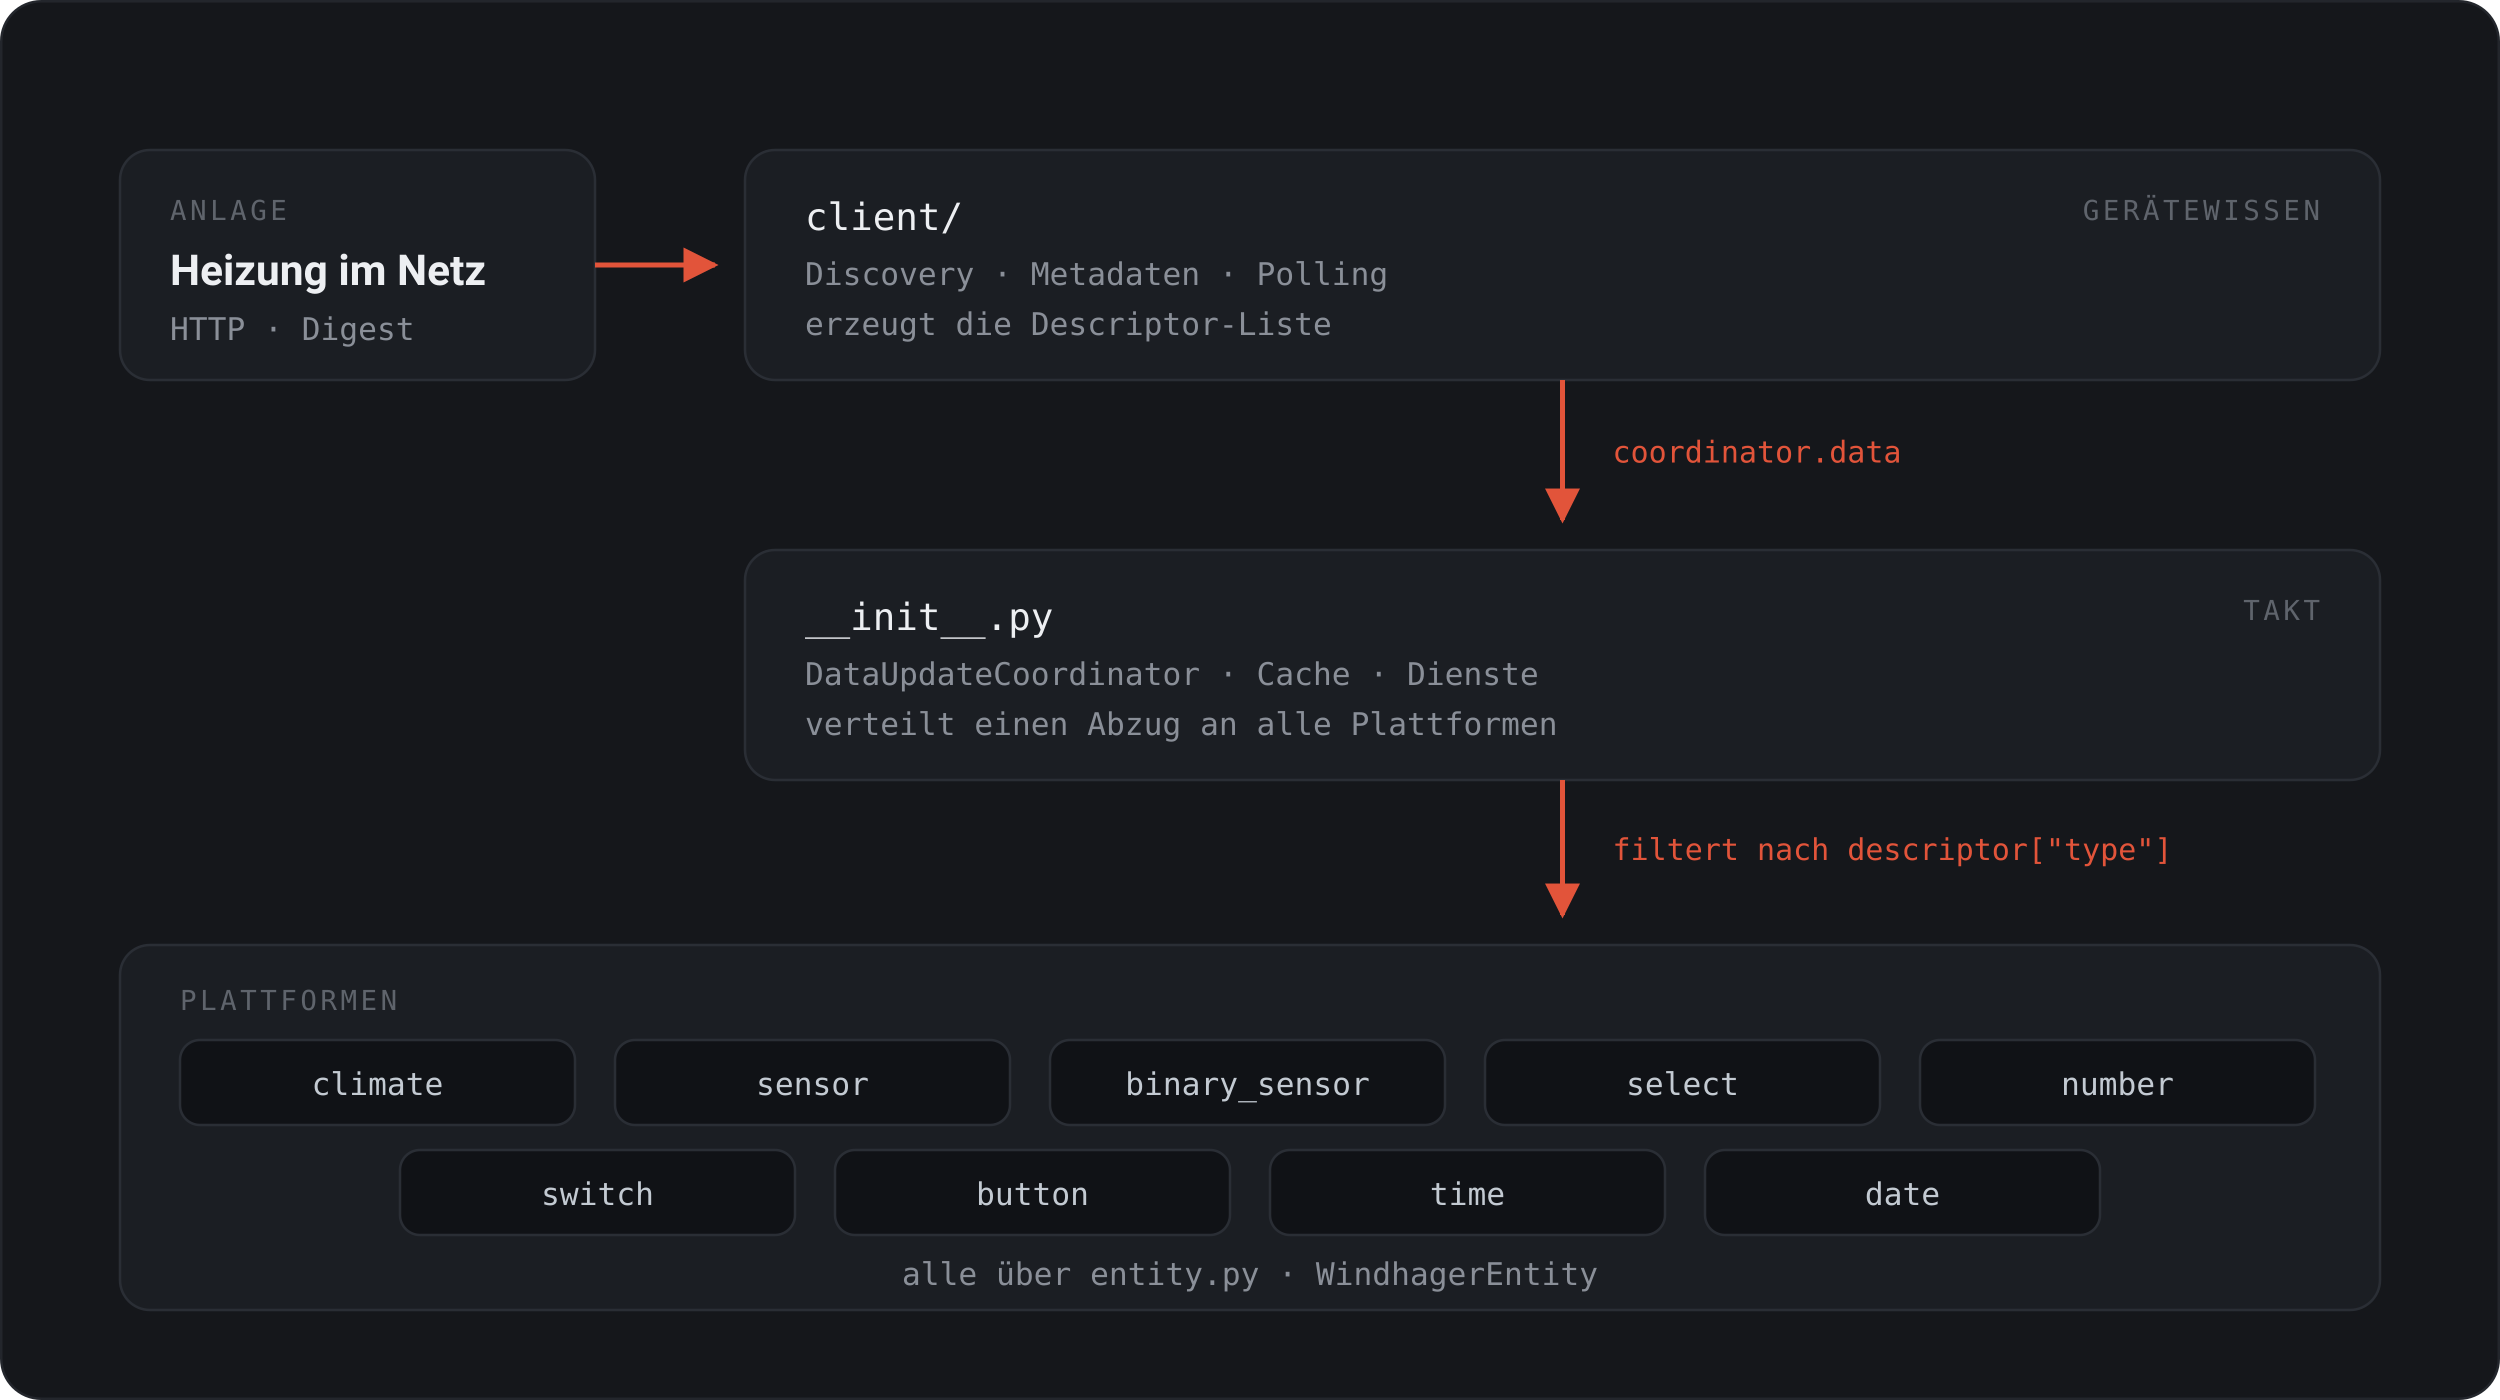
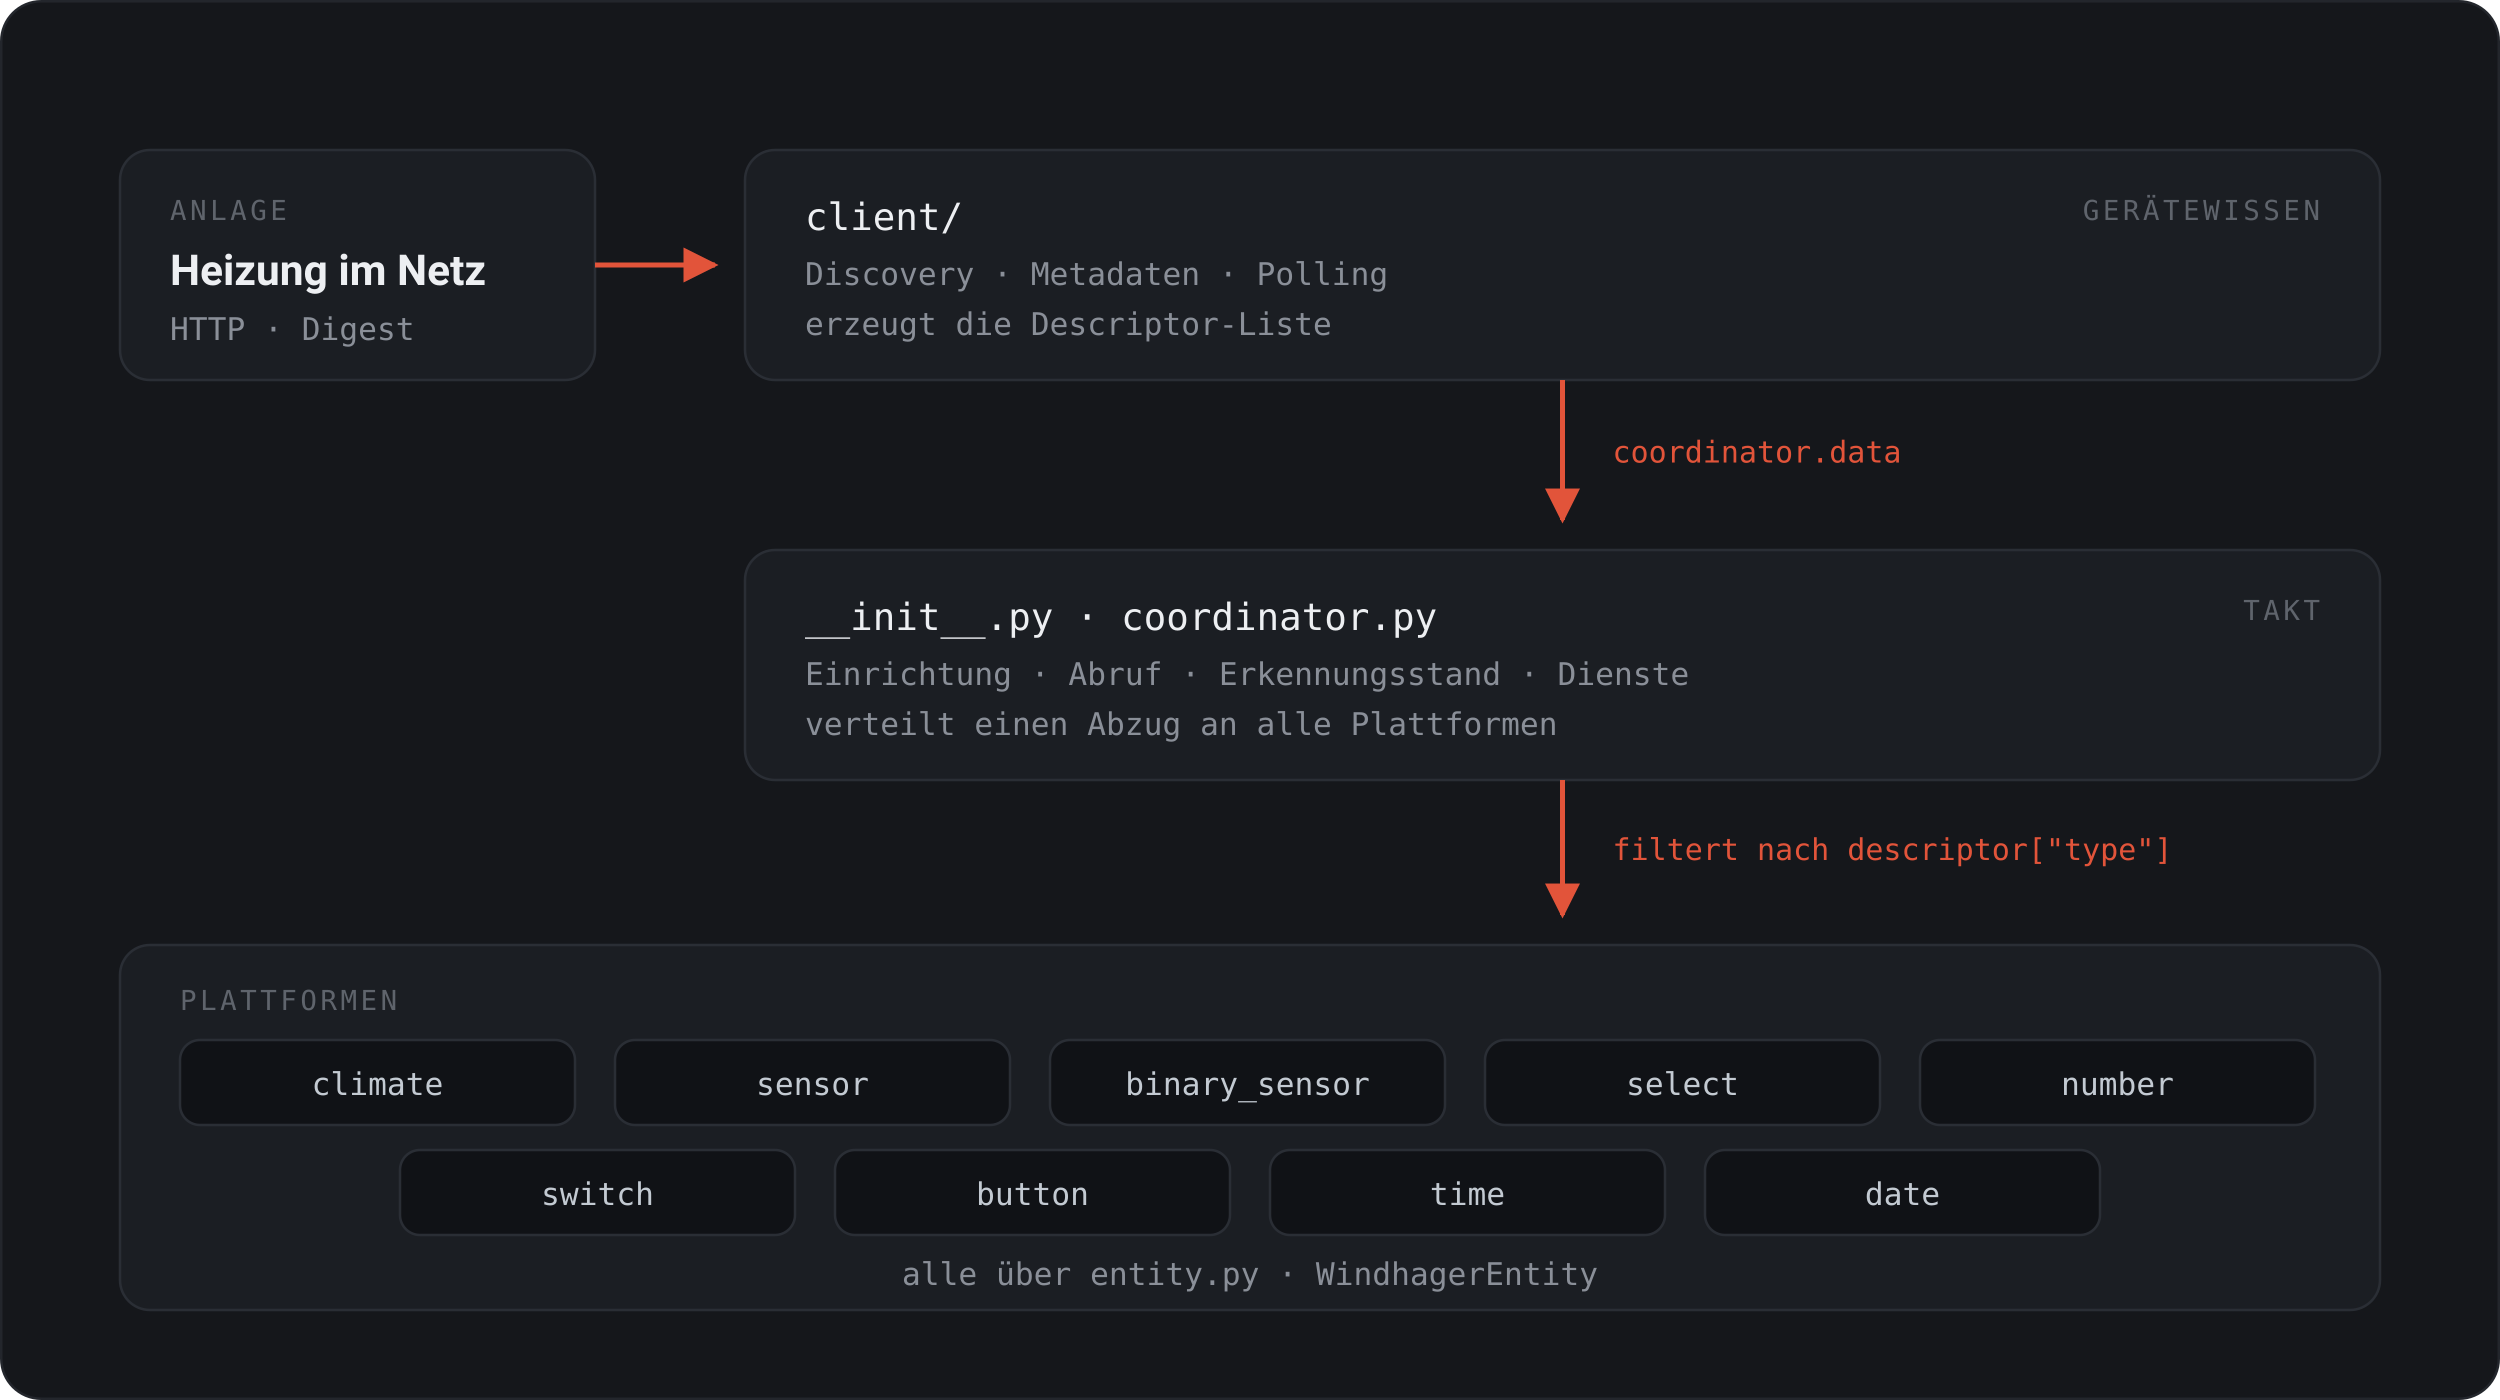
<svg xmlns="http://www.w3.org/2000/svg" viewBox="0 0 1000 560" width="1000" height="560" role="img" aria-labelledby="t d">
  <style>
  .flaeche { fill: #15171b; stroke: #23262c; }
  .kasten  { fill: #1b1e23; stroke: #2a2e35; }
  .chip    { fill: #101216; stroke: #2a2e35; }
  .titel   { font: 600 17px ui-sans-serif, system-ui, "Segoe UI", Roboto, sans-serif; fill: #edeff2; }
  .mono    { font: 400 13px ui-monospace, SFMono-Regular, Menlo, Consolas, monospace; fill: #edeff2; }
  .klein   { font: 400 12.5px ui-monospace, SFMono-Regular, Menlo, Consolas, monospace; fill: #8a8f98; }
  .marke   { font: 500 11px ui-monospace, SFMono-Regular, Menlo, Consolas, monospace; fill: #5f646c; letter-spacing: 1.4px; }
  .fluss   { font: 400 12px ui-monospace, SFMono-Regular, Menlo, Consolas, monospace; fill: #e2543a; }
  .kante   { fill: none; stroke: #e2543a; stroke-width: 2; }
</style>
  <defs>
    <marker id="spitze" viewBox="0 0 10 10" refX="9" refY="5" markerWidth="7" markerHeight="7" orient="auto-start-reverse">
      <path d="M0,0 L10,5 L0,10 z" fill="#e2543a" />
    </marker>
  </defs>
  <rect class="flaeche" x="0.5" y="0.5" width="999" height="559" rx="16" />
  <rect class="kasten" x="48" y="60" width="190" height="92" rx="12" />
  <text class="marke" x="68" y="88">ANLAGE</text>
  <text class="titel" x="68" y="114">Heizung im Netz</text>
  <text class="klein" x="68" y="136">HTTP · Digest</text>
  <path class="kante" d="M238,106 H286" marker-end="url(#spitze)" />
  <rect class="kasten" x="298" y="60" width="654" height="92" rx="12" />
  <text class="mono" x="322" y="92" style="font-size:15px">client/</text>
  <text class="klein" x="322" y="114">Discovery · Metadaten · Polling</text>
  <text class="klein" x="322" y="134">erzeugt die Descriptor-Liste</text>
  <text class="marke" x="928" y="88" text-anchor="end">GERÄTEWISSEN</text>
  <path class="kante" d="M625,152 V208" marker-end="url(#spitze)" />
  <text class="fluss" x="645" y="185">coordinator.data</text>
  <rect class="kasten" x="298" y="220" width="654" height="92" rx="12" />
-   <text class="mono" x="322" y="252" style="font-size:15px">__init__.py</text>
-   <text class="klein" x="322" y="274">DataUpdateCoordinator · Cache · Dienste</text>
+   <text class="mono" x="322" y="252" style="font-size:15px">__init__.py · coordinator.py</text>
+   <text class="klein" x="322" y="274">Einrichtung · Abruf · Erkennungsstand · Dienste</text>
  <text class="klein" x="322" y="294">verteilt einen Abzug an alle Plattformen</text>
  <text class="marke" x="928" y="248" text-anchor="end">TAKT</text>
  <path class="kante" d="M625,312 V366" marker-end="url(#spitze)" />
  <text class="fluss" x="645" y="344">filtert nach descriptor["type"]</text>
  <rect class="kasten" x="48" y="378" width="904" height="146" rx="12" />
  <text class="marke" x="72" y="404">PLATTFORMEN</text>
  <g class="mono" text-anchor="middle" style="font-size:12.5px; fill:#c3cad2">
    <rect class="chip" x="72" y="416" width="158" height="34" rx="8" />
    <text x="151" y="438">climate</text>
    <rect class="chip" x="246" y="416" width="158" height="34" rx="8" />
    <text x="325" y="438">sensor</text>
    <rect class="chip" x="420" y="416" width="158" height="34" rx="8" />
    <text x="499" y="438">binary_sensor</text>
    <rect class="chip" x="594" y="416" width="158" height="34" rx="8" />
    <text x="673" y="438">select</text>
    <rect class="chip" x="768" y="416" width="158" height="34" rx="8" />
    <text x="847" y="438">number</text>
    <rect class="chip" x="160" y="460" width="158" height="34" rx="8" />
    <text x="239" y="482">switch</text>
    <rect class="chip" x="334" y="460" width="158" height="34" rx="8" />
    <text x="413" y="482">button</text>
    <rect class="chip" x="508" y="460" width="158" height="34" rx="8" />
    <text x="587" y="482">time</text>
    <rect class="chip" x="682" y="460" width="158" height="34" rx="8" />
    <text x="761" y="482">date</text>
  </g>
  <text class="klein" x="500" y="514" text-anchor="middle">alle über entity.py · WindhagerEntity</text>
</svg>
